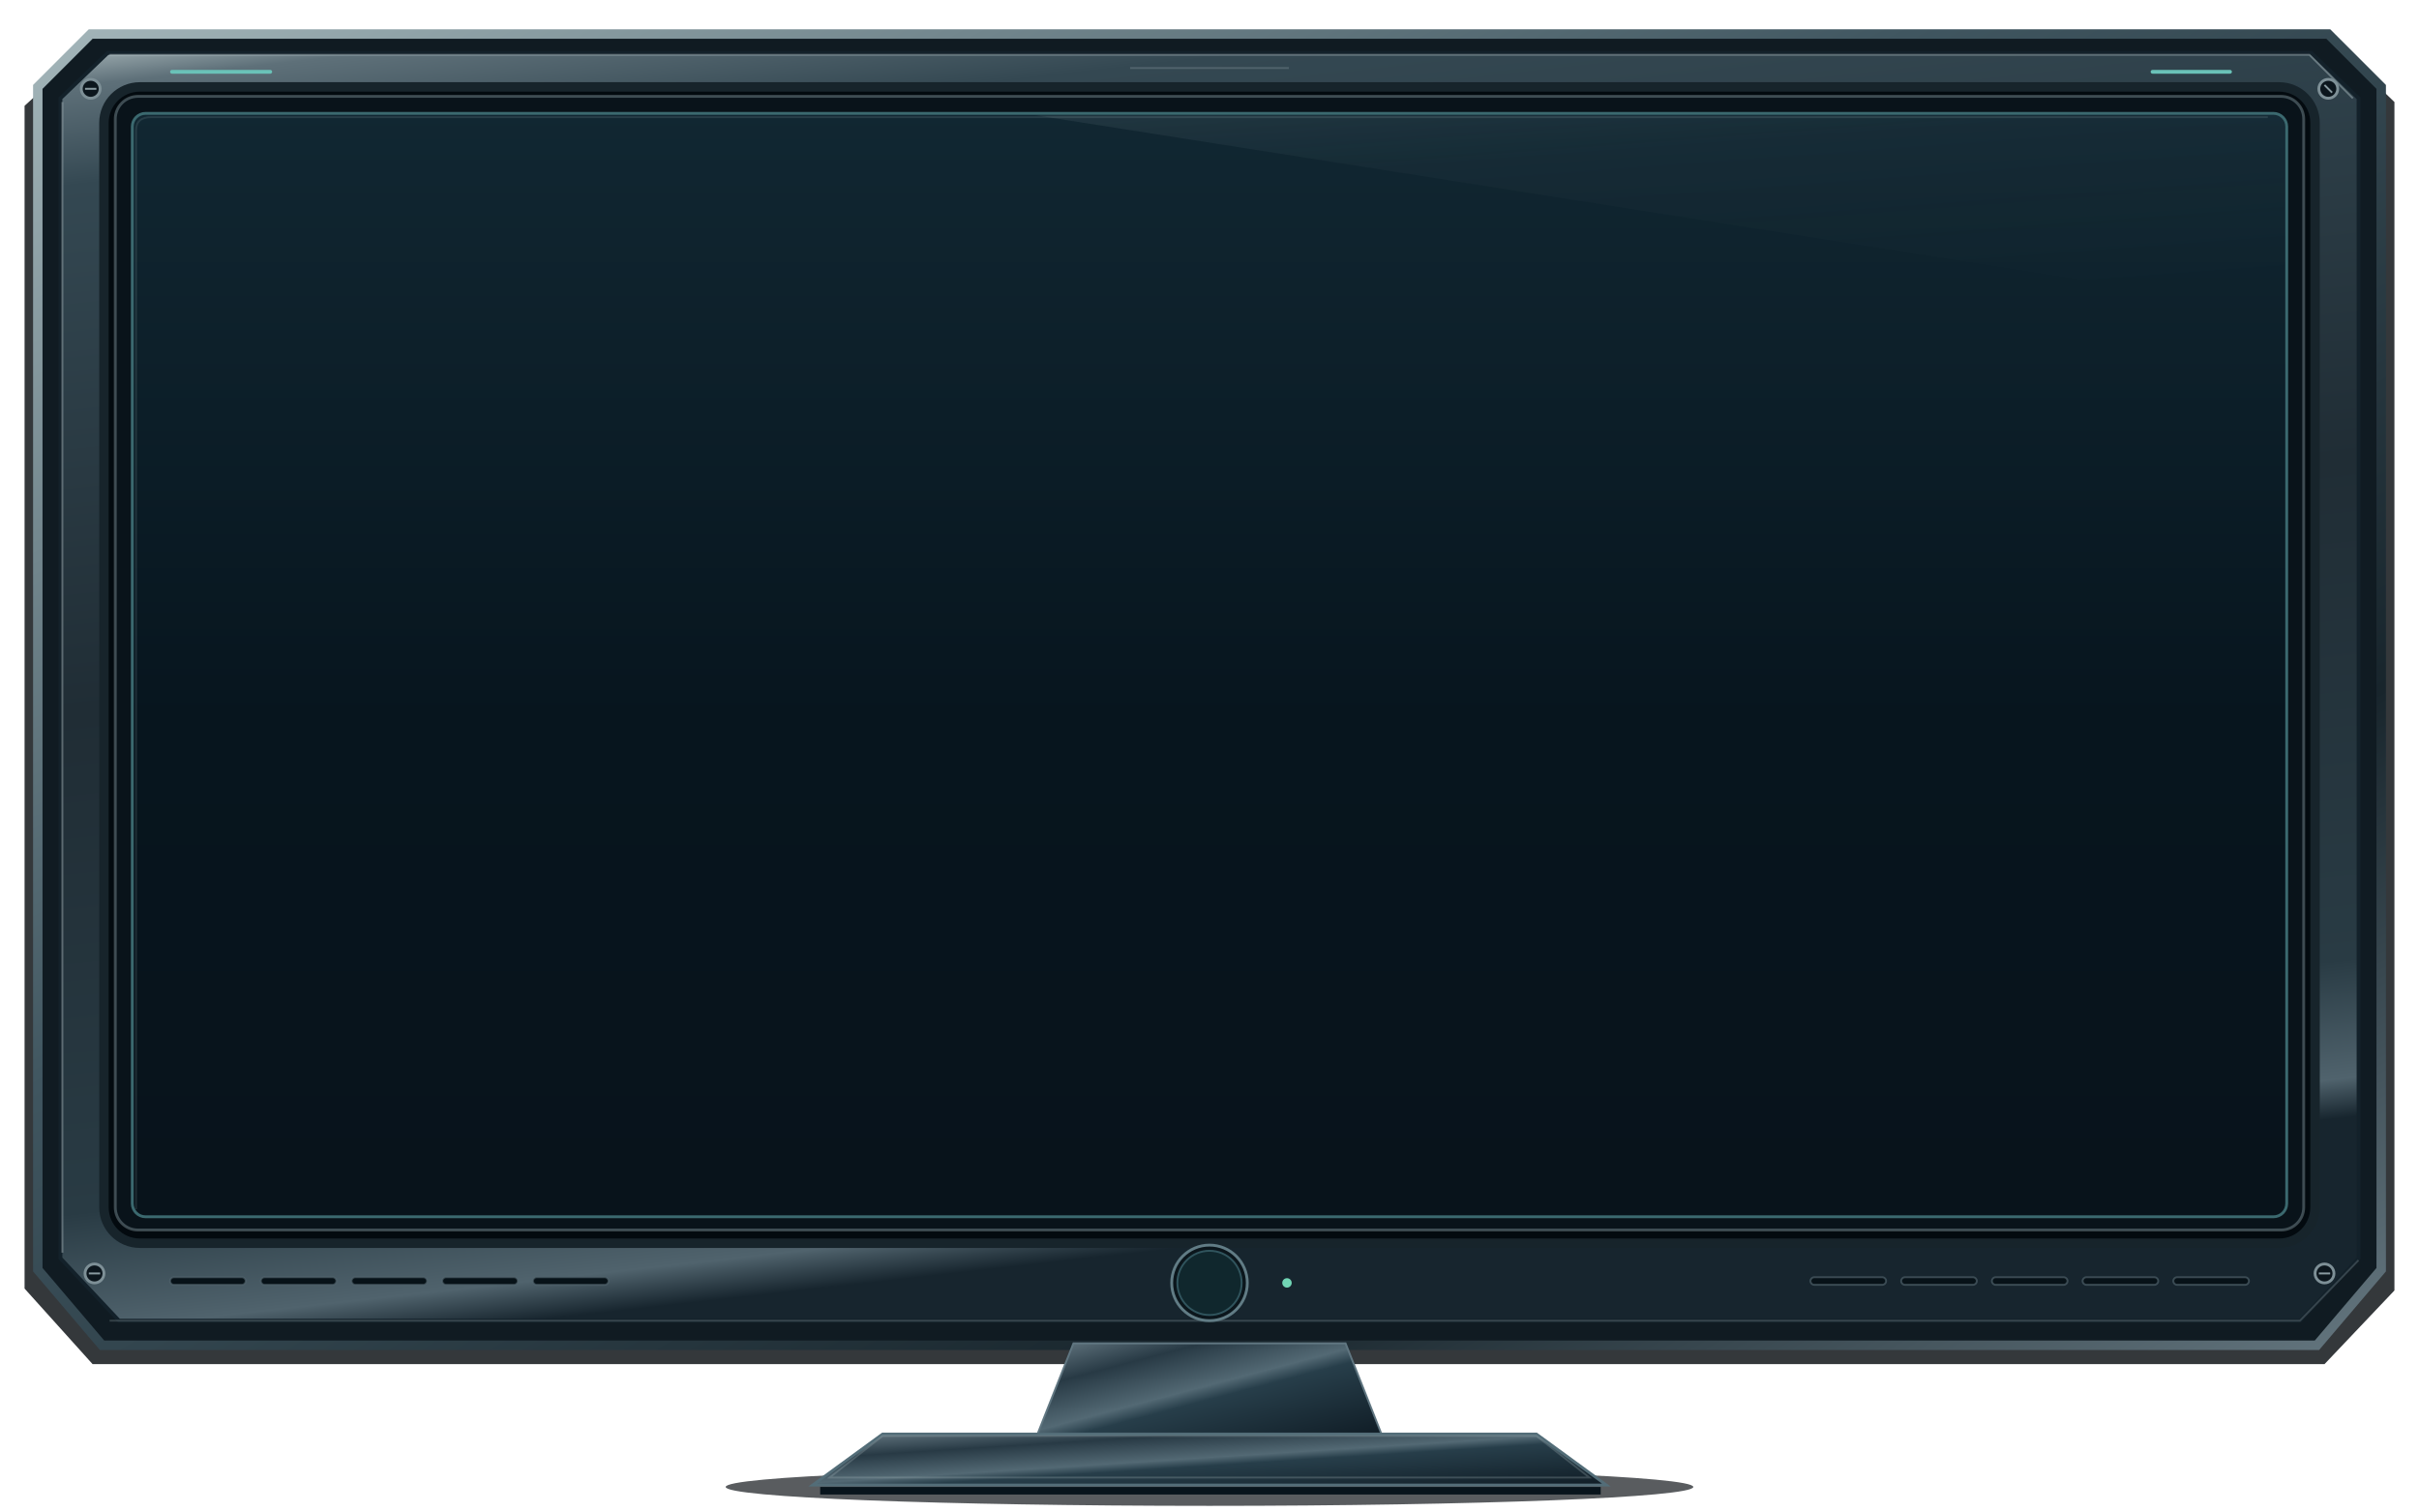
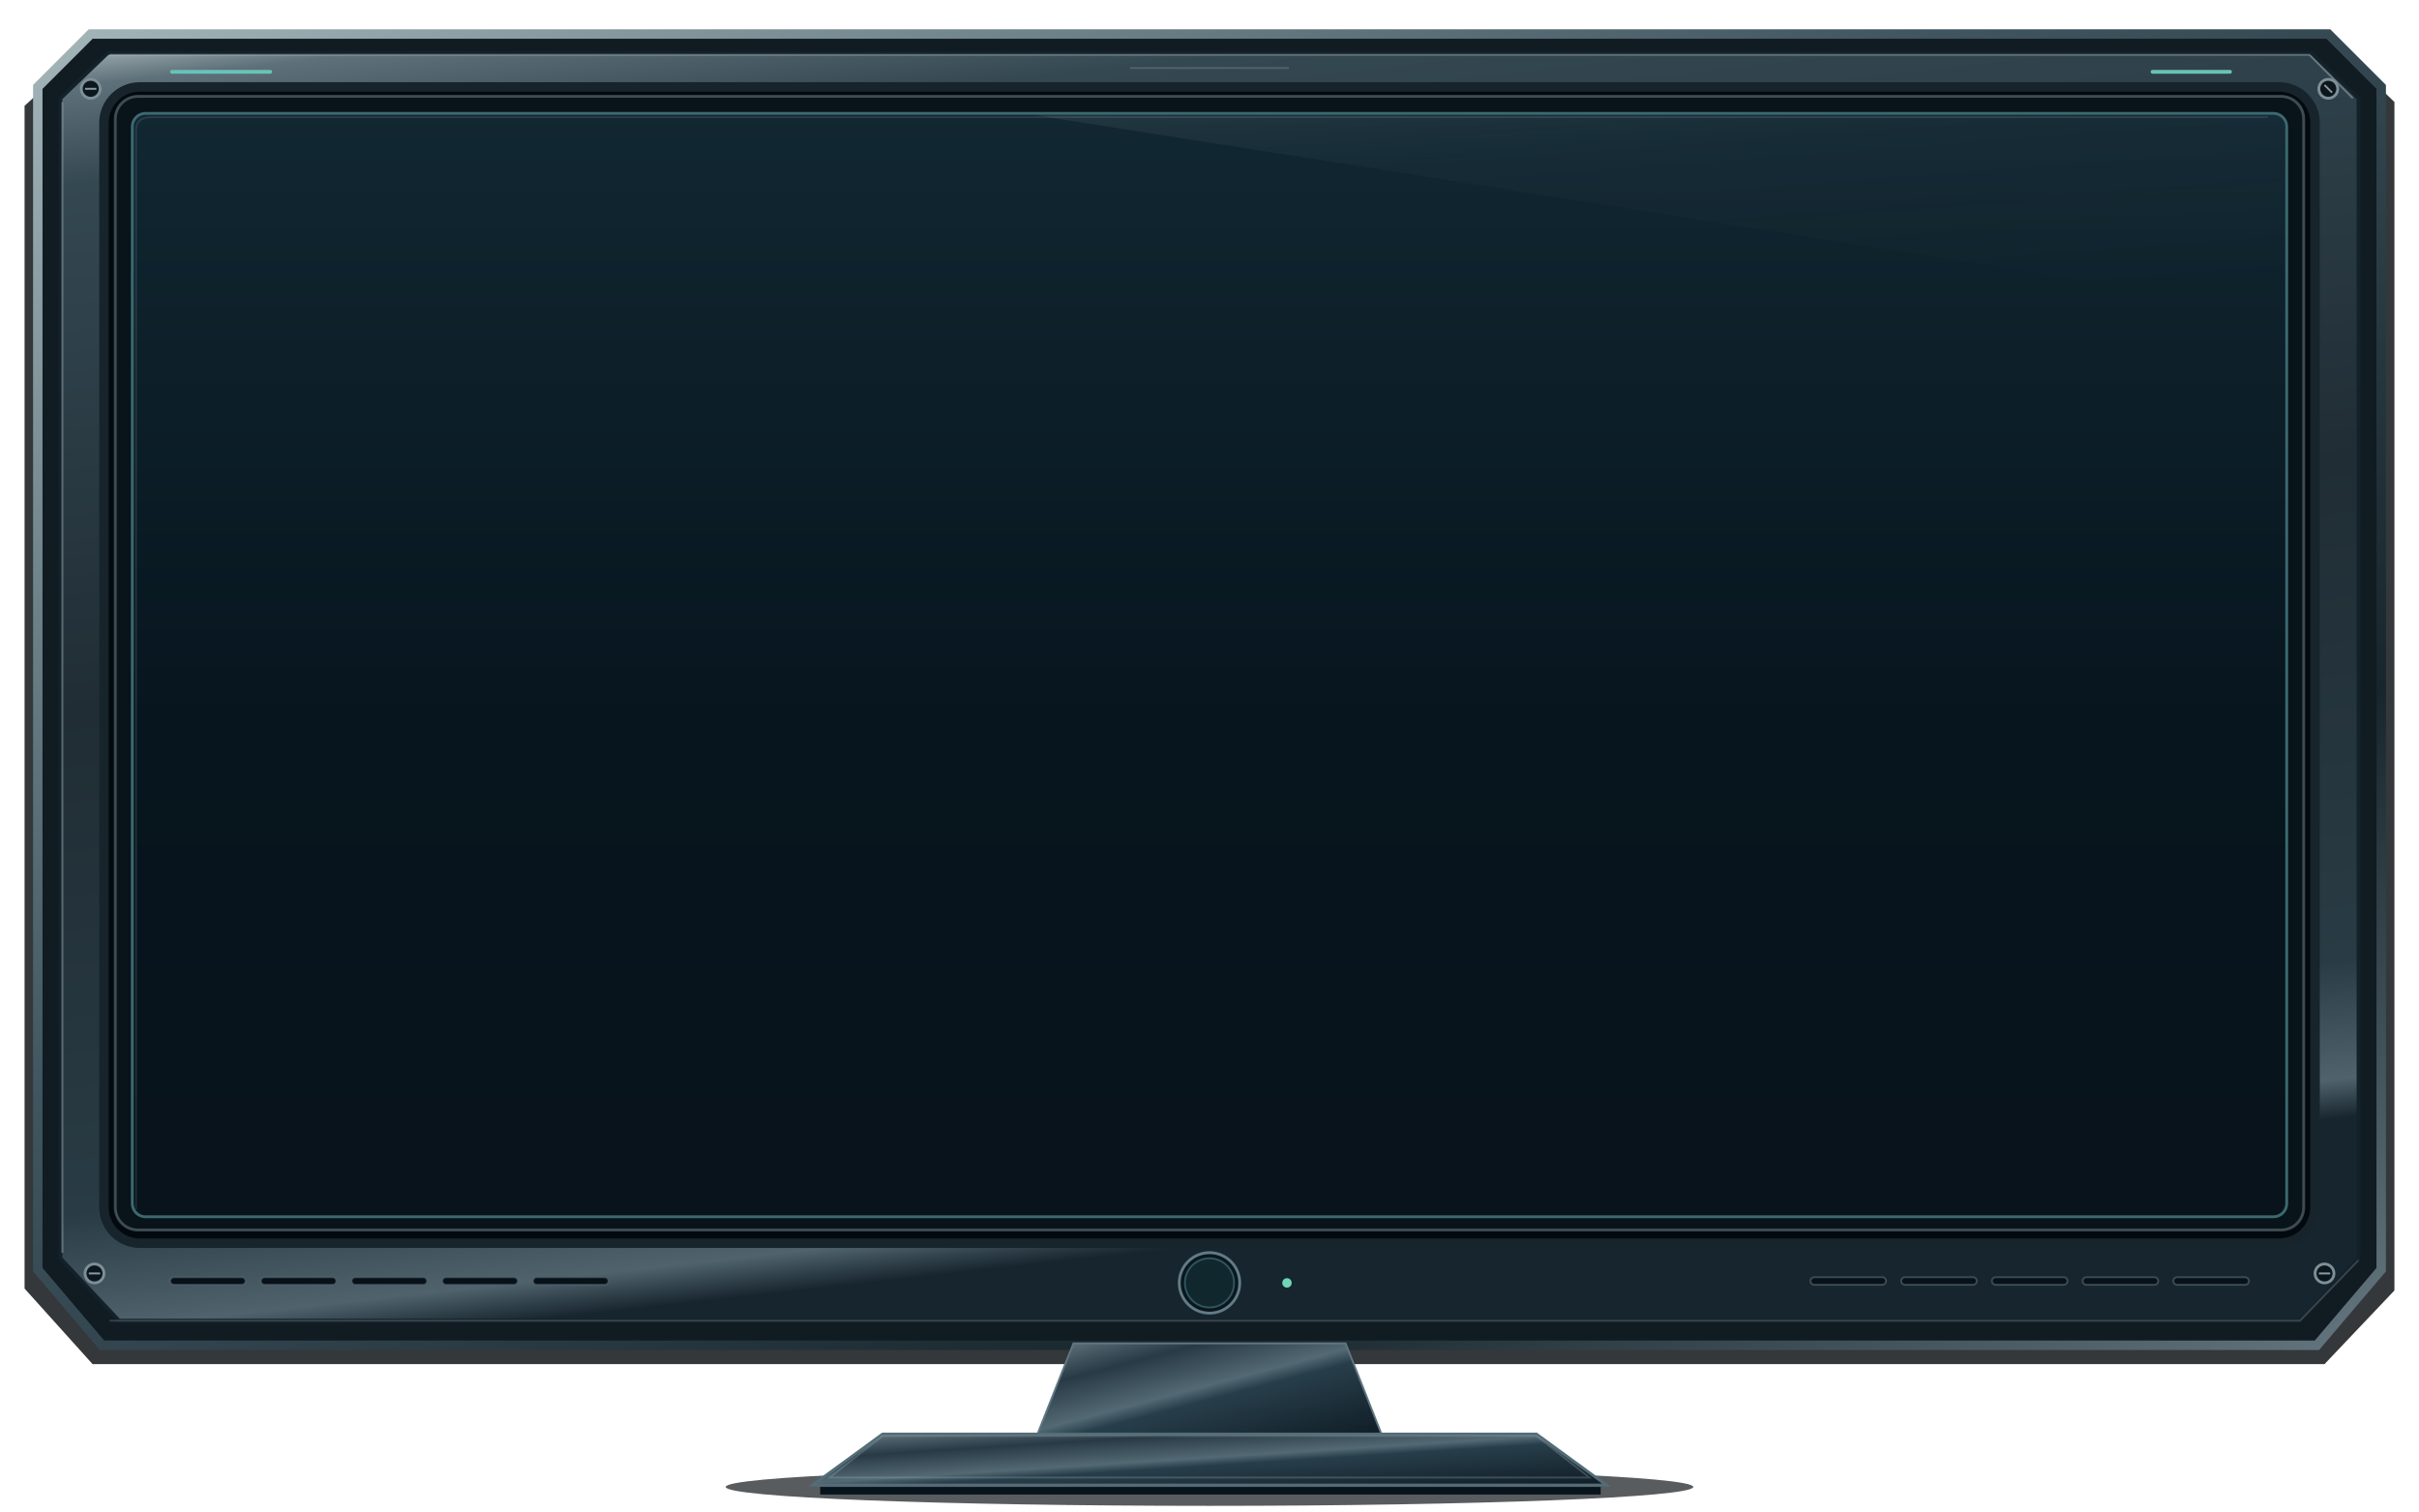
<svg xmlns="http://www.w3.org/2000/svg" width="1280" height="800" viewBox="0 0 1280 800">
  <defs>
    <linearGradient id="metal" x1="0" y1="0" x2="0.2" y2="1">
      <stop stop-color="#9aa9ad" />
      <stop offset=".025" stop-color="#5e7079" />
      <stop offset=".1" stop-color="#344852" />
      <stop offset=".5" stop-color="#202d35" />
      <stop offset=".88" stop-color="#293b44" />
      <stop offset=".97" stop-color="#50636d" />
      <stop offset="1" stop-color="#17252e" />
    </linearGradient>
    <linearGradient id="stand" x1="0" y1="0" x2="1" y2="1">
      <stop stop-color="#687b85" />
      <stop offset=".24" stop-color="#283a45" />
      <stop offset=".48" stop-color="#536974" />
      <stop offset=".56" stop-color="#273e4a" />
      <stop offset="1" stop-color="#101d26" />
    </linearGradient>
    <linearGradient id="edge" x1="0" y1="0" x2="1" y2="1">
      <stop stop-color="#a4b6ba" />
      <stop offset=".4" stop-color="#405660" />
      <stop offset=".75" stop-color="#18252c" />
      <stop offset="1" stop-color="#657780" />
    </linearGradient>
    <linearGradient id="glass" x1="0" y1="0" x2="0" y2="1">
      <stop stop-color="#112732" />
      <stop offset=".55" stop-color="#07151e" />
      <stop offset="1" stop-color="#08131b" />
    </linearGradient>
    <linearGradient id="reflection" x1="0" y1="0" x2="0.8" y2="1">
      <stop stop-color="#e4f2f4" stop-opacity=".11" />
      <stop offset=".45" stop-color="#e4f2f4" stop-opacity=".025" />
      <stop offset="1" stop-color="#e4f2f4" stop-opacity="0" />
    </linearGradient>
  </defs>
  <ellipse cx="640" cy="787" rx="256" ry="10" fill="#00050a" fill-opacity=".65" />
  <path d="M47 25H1237L1267 54V683L1230 722H49L13 682V56Z" fill="#02070b" fill-opacity=".8" />
  <path d="M48 18H1232L1260 46V672L1226 712H54L20 672V46Z" fill="#101b22" stroke="url(#edge)" stroke-width="5" />
  <path d="M57 28H1223L1248 52V666L1217 699H63L32 666V52Z" fill="url(#metal)" stroke="#13212a" stroke-width="2" />
  <path d="M58 29H1222L1245 52M33 54V663" fill="none" stroke="#d4e2e5" stroke-opacity=".35" stroke-width="1" />
  <path d="M58 699H1217L1248 667" fill="none" stroke="#b6c5ca" stroke-opacity=".22" stroke-width="1" />
  <rect x="55" y="46" width="1170" height="612" rx="19" fill="#030a0f" stroke="#17242b" stroke-width="5" />
  <rect x="61" y="51" width="1158" height="600" rx="12" fill="#09131a" stroke="#8ba0a8" stroke-opacity=".42" stroke-width="1.5" />
  <rect x="70" y="60" width="1140" height="584" rx="7" fill="url(#glass)" stroke="#3b696f" stroke-width="1.5" />
  <path d="M78 61H1203Q1209 61 1209 68V165L548 61Z" fill="url(#reflection)" />
  <path d="M72 640V69Q72 62 80 62H1200" fill="none" stroke="#c8e2e5" stroke-opacity=".12" stroke-width="1" />
  <g fill="none" stroke="#6ac2b8" stroke-width="2" stroke-linecap="round">
    <path d="M91 38H143M1139 38H1180" />
  </g>
  <g fill="#071218" stroke="#52646d" stroke-opacity=".65" stroke-width="1">
    <rect x="90" y="676" width="40" height="4" rx="2" />
    <rect x="138" y="676" width="40" height="4" rx="2" />
    <rect x="186" y="676" width="40" height="4" rx="2" />
    <rect x="234" y="676" width="40" height="4" rx="2" />
    <rect x="282" y="676" width="40" height="4" rx="2" />
    <rect x="958" y="676" width="40" height="4" rx="2" />
    <rect x="1006" y="676" width="40" height="4" rx="2" />
    <rect x="1054" y="676" width="40" height="4" rx="2" />
    <rect x="1102" y="676" width="40" height="4" rx="2" />
    <rect x="1150" y="676" width="40" height="4" rx="2" />
  </g>
  <path d="M568 711H712L731 759H549Z" fill="url(#stand)" stroke="#607681" stroke-width="1" />
  <path d="M467 759H813L850 786H430Z" fill="url(#stand)" stroke="#536d78" stroke-width="1.5" />
  <path d="M467 760H813L841 782H439Z" fill="none" stroke="#b2c0c5" stroke-opacity=".25" stroke-width="1" />
  <path d="M434 787H847V791H434Z" fill="#08141c" />
  <g fill="#0c161d" stroke="#7e9097" stroke-width="1.5">
    <circle cx="48" cy="47" r="5" />
    <circle cx="1232" cy="47" r="5" />
    <circle cx="50" cy="674" r="5" />
    <circle cx="1230" cy="674" r="5" />
  </g>
  <g stroke="#899aa0" stroke-width="1">
    <path d="M45 47H51M1230 45L1234 49M47 674H53M1227 674H1233" />
  </g>
-   <circle cx="640" cy="679" r="20" fill="#0b161c" stroke="#617c85" stroke-width="1.5" />
-   <circle cx="640" cy="679" r="17" fill="#10272d" stroke="#30545d" stroke-width="1" />
+   <circle cx="640" cy="679" r="16" fill="#0b161c" stroke="#617c85" stroke-width="1.5" />
+   <circle cx="640" cy="679" r="13" fill="#10272d" stroke="#30545d" stroke-width="1" />
  <circle cx="681" cy="679" r="2.5" fill="#71d6b5" />
  <path d="M598 36H682" stroke="#c3d0d3" stroke-opacity=".2" stroke-width="1" />
</svg>
